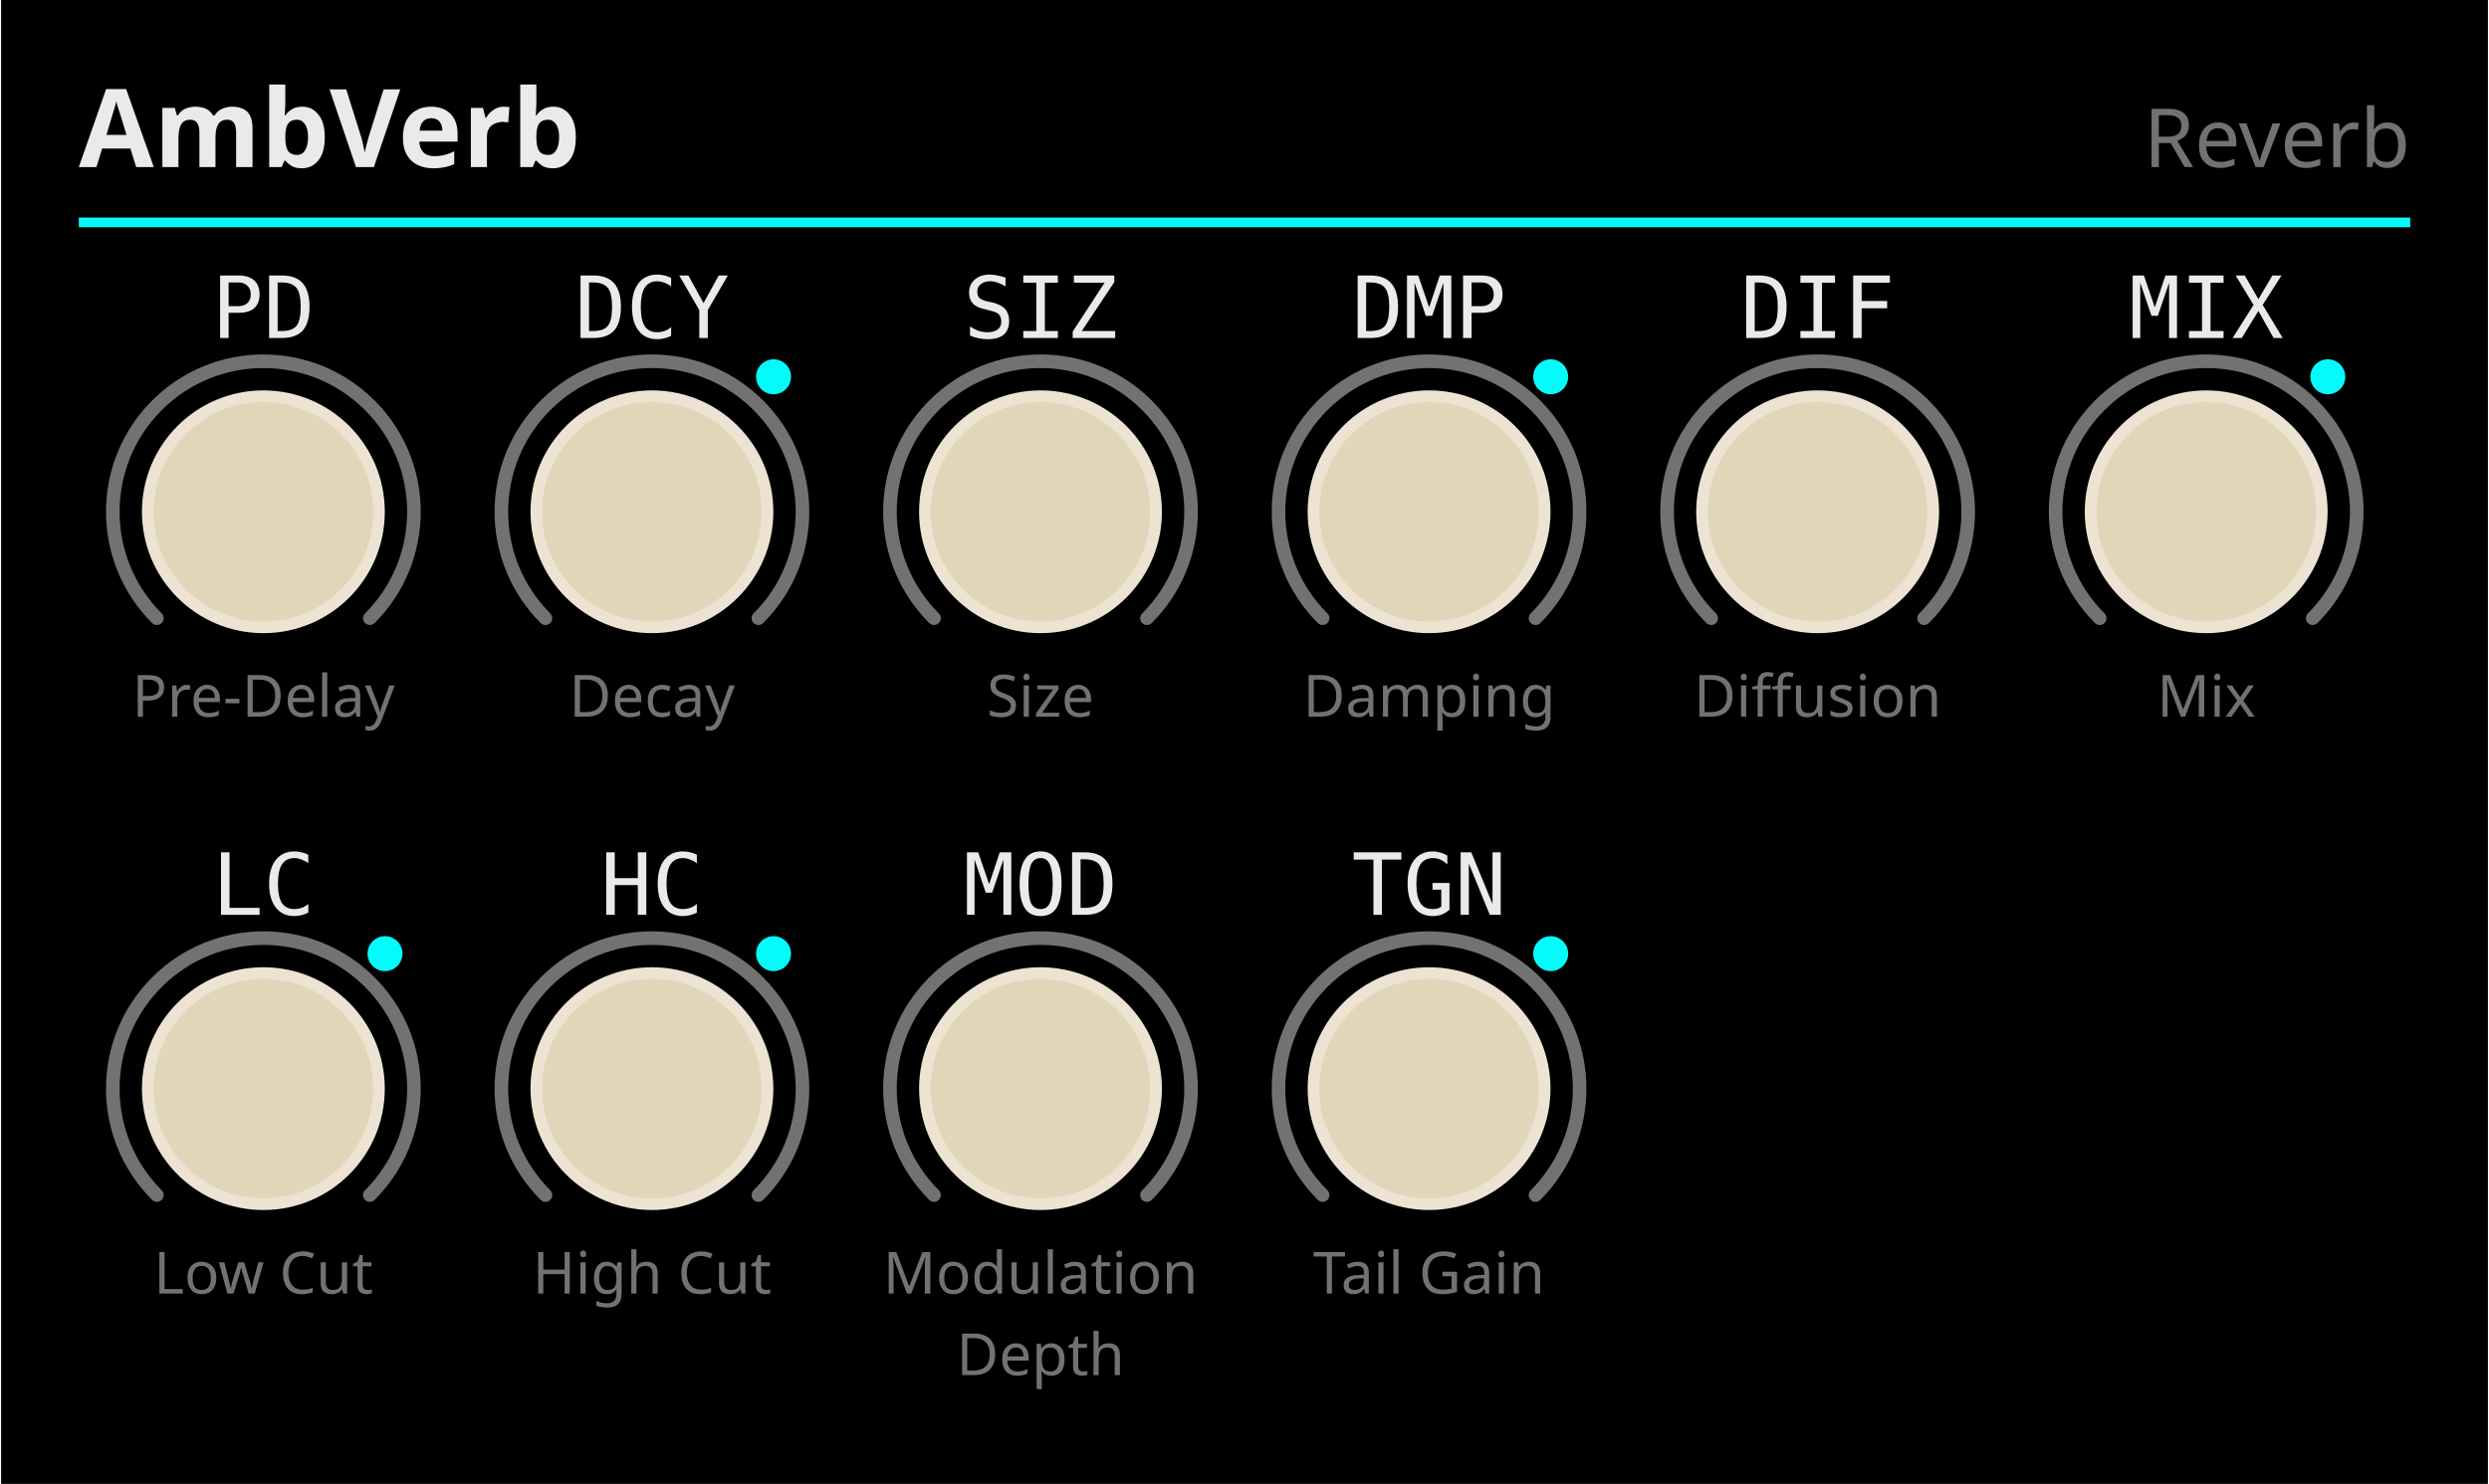
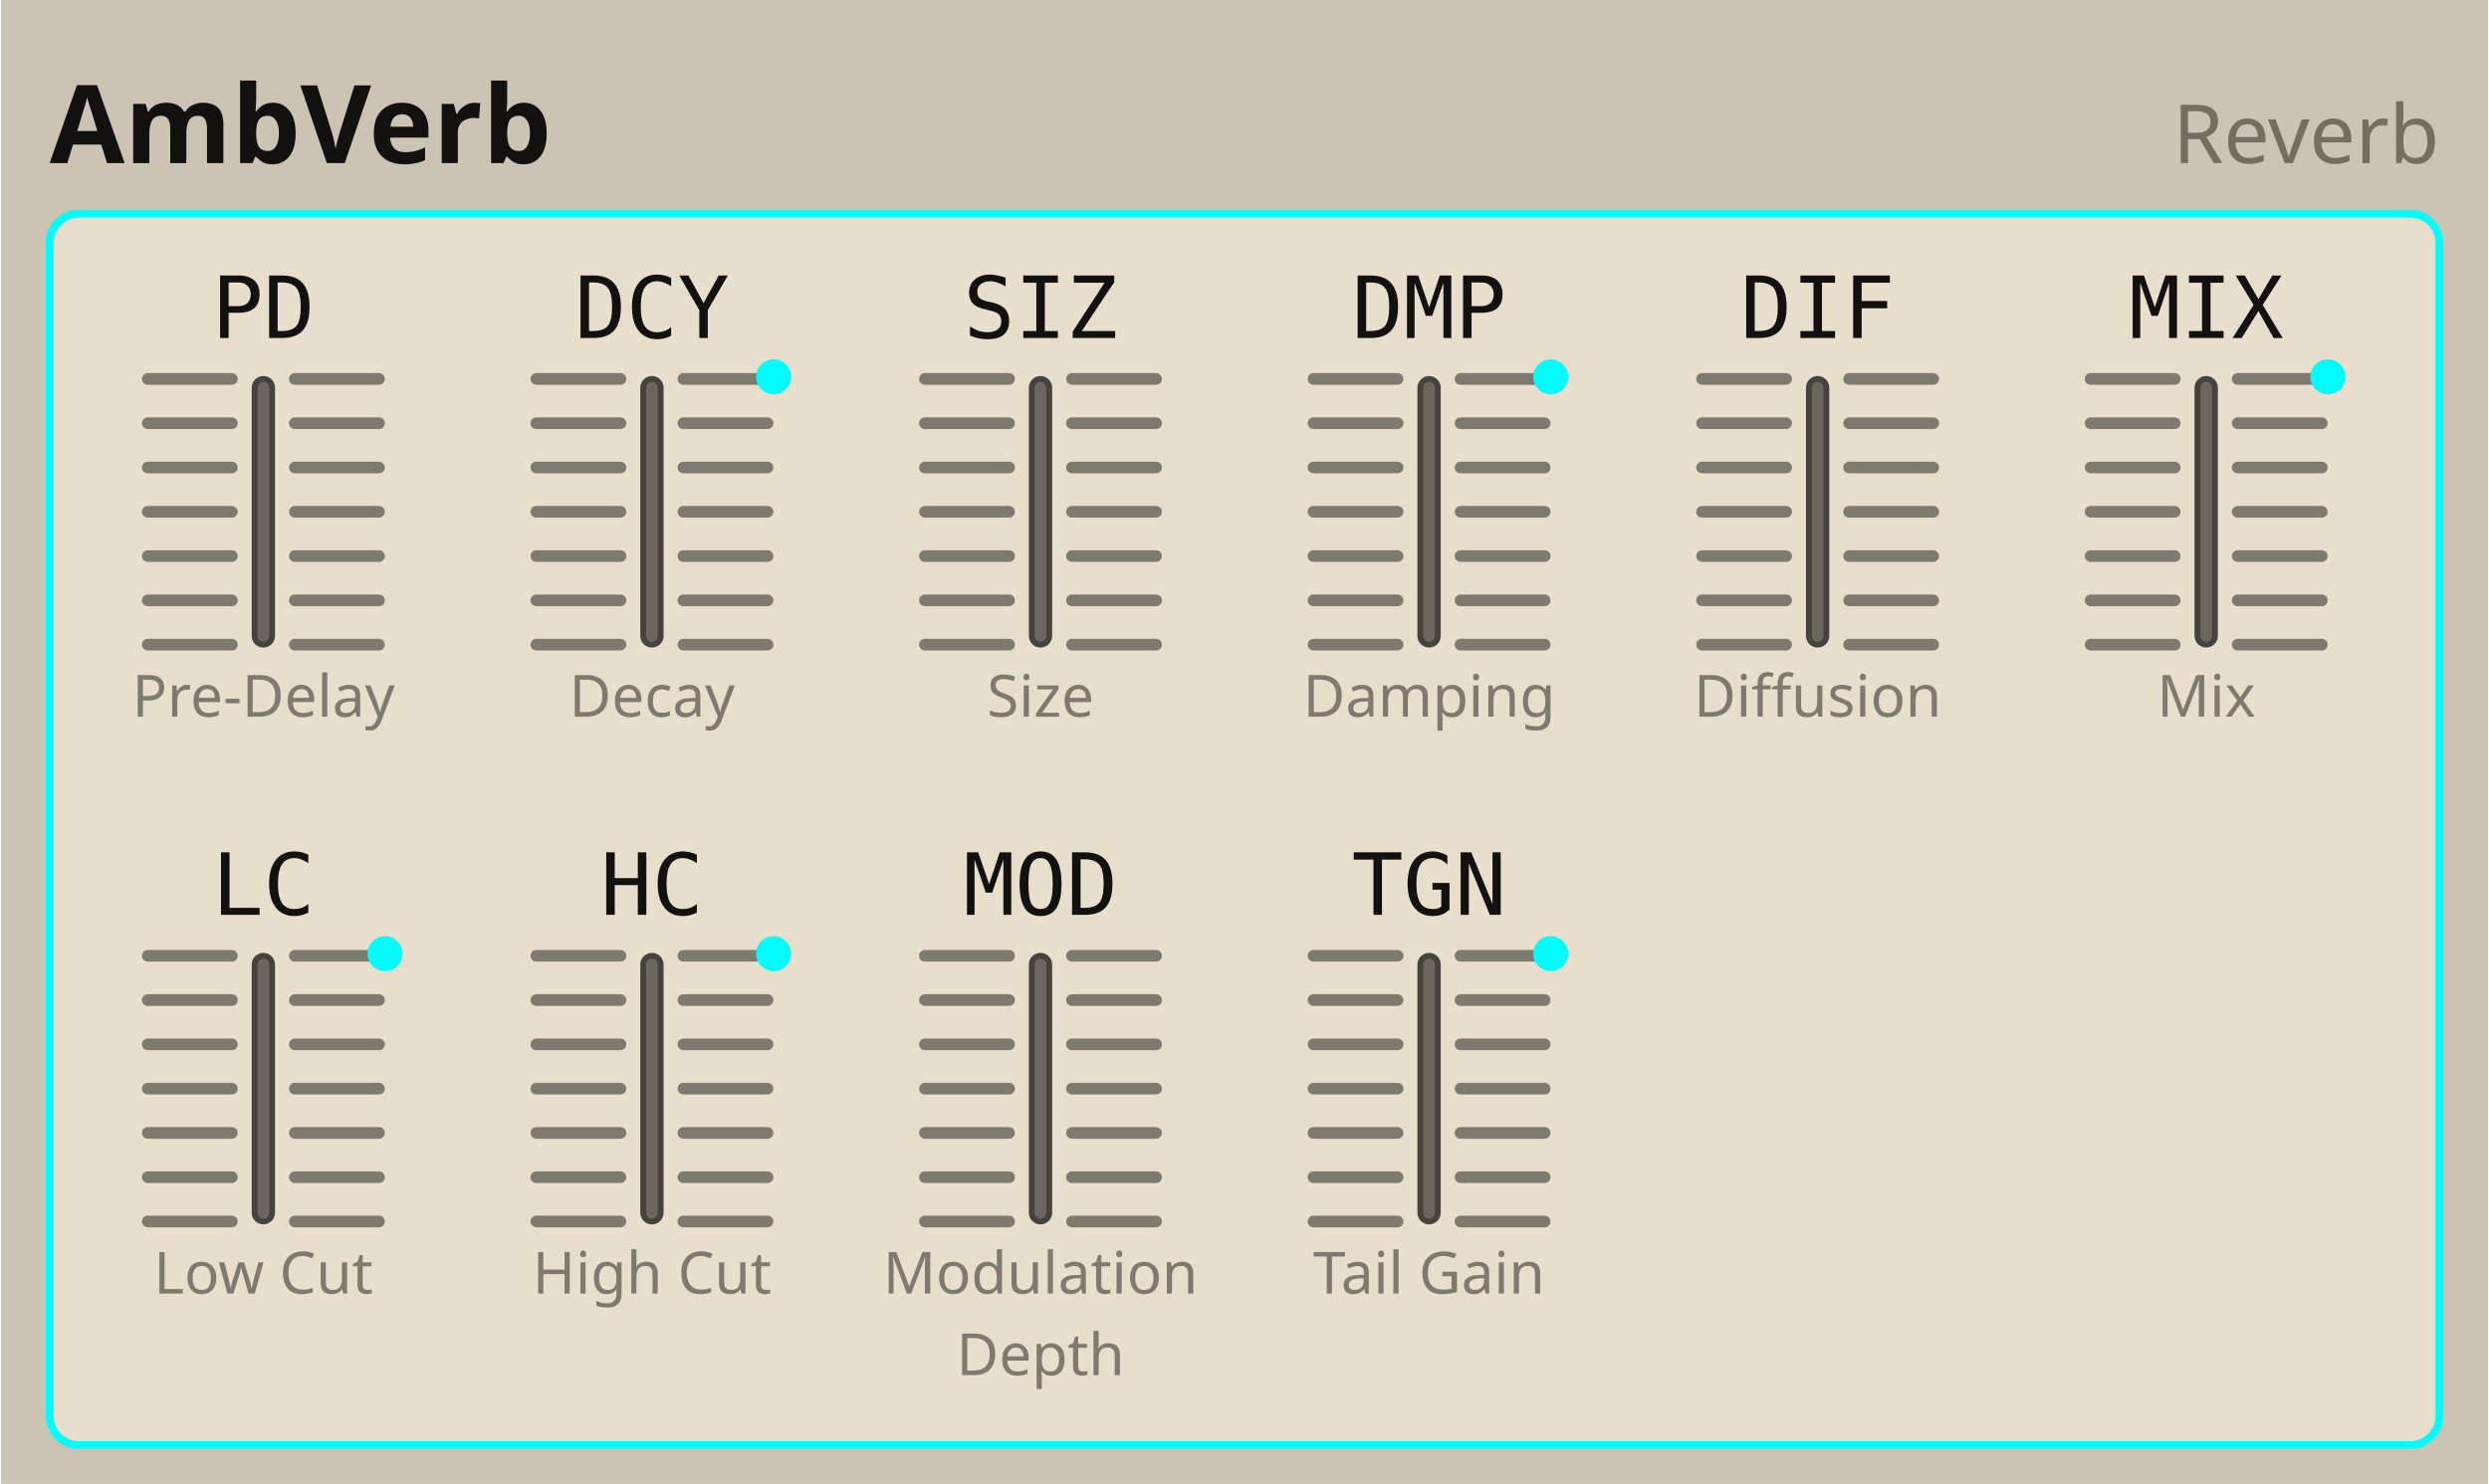
<svg xmlns="http://www.w3.org/2000/svg" viewBox="0 0 128 76.4" width="768" height="458" role="img" aria-label="Ambient Reverb front panel" font-family="ui-sans-serif, system-ui, sans-serif">
-   <rect width="128" height="76.4" fill="#000000" />
-   <text x="4" y="8.6" font-size="5.6" font-weight="600" fill="#eaeaea">AmbVerb</text>
-   <text x="124" y="8.6" font-size="4.2" text-anchor="end" fill="#727272">Reverb</text>
-   <rect x="4" y="11.2" width="120" height="0.5" fill="#03fcfb" />
-   <text x="13.50" y="17.40" font-size="4.4" text-anchor="middle" font-family="ui-monospace, SFMono-Regular, Menlo, monospace" fill="#eaeaea">PD</text>
-   <path d="M 8.02 31.83 A 7.75 7.75 0 1 1 18.98 31.83" fill="none" stroke="#727272" stroke-width="0.7" stroke-linecap="round" />
-   <circle cx="13.50" cy="26.35" r="5.95" fill="#e3d5ba" stroke="#ece3d2" stroke-width="0.6" />
-   <text x="13.50" y="36.90" font-size="3" text-anchor="middle" fill="#727272">Pre-Delay</text>
-   <text x="33.50" y="17.40" font-size="4.4" text-anchor="middle" font-family="ui-monospace, SFMono-Regular, Menlo, monospace" fill="#eaeaea">DCY</text>
-   <path d="M 28.02 31.83 A 7.75 7.75 0 1 1 38.98 31.83" fill="none" stroke="#727272" stroke-width="0.7" stroke-linecap="round" />
-   <circle cx="33.50" cy="26.35" r="5.95" fill="#e3d5ba" stroke="#ece3d2" stroke-width="0.6" />
+   <rect width="128" height="76.4" fill="#cbc3b3" />
+   <text x="2.5" y="8.4" font-size="5.6" font-weight="600" fill="#12110f">AmbVerb</text>
+   <text x="125.5" y="8.4" font-size="4.2" text-anchor="end" fill="#736e61">Reverb</text>
+   <rect x="2.5" y="11.0" width="123.0" height="63.4" rx="1.5" fill="#e7decc" stroke="#03fcfb" stroke-width="0.4" />
+   <text x="13.50" y="17.40" font-size="4.4" text-anchor="middle" font-family="ui-monospace, SFMono-Regular, Menlo, monospace" fill="#121110">PD</text>
+   <rect x="13.05" y="19.51" width="0.90" height="13.68" rx="0.45" fill="#6c665e" stroke="#46423d" stroke-width="0.3" />
+   <line x1="7.55" y1="33.19" x2="11.88" y2="33.19" stroke="#7f7a70" stroke-width="0.6" stroke-linecap="round" />
+   <line x1="15.12" y1="33.19" x2="19.45" y2="33.19" stroke="#7f7a70" stroke-width="0.6" stroke-linecap="round" />
+   <line x1="7.55" y1="30.91" x2="11.88" y2="30.91" stroke="#7f7a70" stroke-width="0.6" stroke-linecap="round" />
+   <line x1="15.12" y1="30.91" x2="19.45" y2="30.91" stroke="#7f7a70" stroke-width="0.6" stroke-linecap="round" />
+   <line x1="7.55" y1="28.63" x2="11.88" y2="28.63" stroke="#7f7a70" stroke-width="0.6" stroke-linecap="round" />
+   <line x1="15.12" y1="28.63" x2="19.45" y2="28.63" stroke="#7f7a70" stroke-width="0.6" stroke-linecap="round" />
+   <line x1="7.55" y1="26.35" x2="11.88" y2="26.35" stroke="#7f7a70" stroke-width="0.6" stroke-linecap="round" />
+   <line x1="15.12" y1="26.35" x2="19.45" y2="26.35" stroke="#7f7a70" stroke-width="0.6" stroke-linecap="round" />
+   <line x1="7.55" y1="24.07" x2="11.88" y2="24.07" stroke="#7f7a70" stroke-width="0.6" stroke-linecap="round" />
+   <line x1="15.12" y1="24.07" x2="19.45" y2="24.07" stroke="#7f7a70" stroke-width="0.6" stroke-linecap="round" />
+   <line x1="7.55" y1="21.79" x2="11.88" y2="21.79" stroke="#7f7a70" stroke-width="0.6" stroke-linecap="round" />
+   <line x1="15.12" y1="21.79" x2="19.45" y2="21.79" stroke="#7f7a70" stroke-width="0.6" stroke-linecap="round" />
+   <line x1="7.55" y1="19.51" x2="11.88" y2="19.51" stroke="#7f7a70" stroke-width="0.6" stroke-linecap="round" />
+   <line x1="15.12" y1="19.51" x2="19.45" y2="19.51" stroke="#7f7a70" stroke-width="0.6" stroke-linecap="round" />
+   <text x="13.50" y="36.90" font-size="3" text-anchor="middle" fill="#7f7a70">Pre-Delay</text>
+   <text x="33.50" y="17.40" font-size="4.4" text-anchor="middle" font-family="ui-monospace, SFMono-Regular, Menlo, monospace" fill="#121110">DCY</text>
+   <rect x="33.05" y="19.51" width="0.90" height="13.68" rx="0.45" fill="#6c665e" stroke="#46423d" stroke-width="0.3" />
+   <line x1="27.55" y1="33.19" x2="31.88" y2="33.19" stroke="#7f7a70" stroke-width="0.6" stroke-linecap="round" />
+   <line x1="35.12" y1="33.19" x2="39.45" y2="33.19" stroke="#7f7a70" stroke-width="0.6" stroke-linecap="round" />
+   <line x1="27.55" y1="30.91" x2="31.88" y2="30.91" stroke="#7f7a70" stroke-width="0.6" stroke-linecap="round" />
+   <line x1="35.12" y1="30.91" x2="39.45" y2="30.91" stroke="#7f7a70" stroke-width="0.6" stroke-linecap="round" />
+   <line x1="27.55" y1="28.63" x2="31.88" y2="28.63" stroke="#7f7a70" stroke-width="0.6" stroke-linecap="round" />
+   <line x1="35.12" y1="28.63" x2="39.45" y2="28.63" stroke="#7f7a70" stroke-width="0.6" stroke-linecap="round" />
+   <line x1="27.55" y1="26.35" x2="31.88" y2="26.35" stroke="#7f7a70" stroke-width="0.6" stroke-linecap="round" />
+   <line x1="35.12" y1="26.35" x2="39.45" y2="26.35" stroke="#7f7a70" stroke-width="0.6" stroke-linecap="round" />
+   <line x1="27.55" y1="24.07" x2="31.88" y2="24.07" stroke="#7f7a70" stroke-width="0.6" stroke-linecap="round" />
+   <line x1="35.12" y1="24.07" x2="39.45" y2="24.07" stroke="#7f7a70" stroke-width="0.6" stroke-linecap="round" />
+   <line x1="27.55" y1="21.79" x2="31.88" y2="21.79" stroke="#7f7a70" stroke-width="0.6" stroke-linecap="round" />
+   <line x1="35.12" y1="21.79" x2="39.45" y2="21.79" stroke="#7f7a70" stroke-width="0.6" stroke-linecap="round" />
+   <line x1="27.55" y1="19.51" x2="31.88" y2="19.51" stroke="#7f7a70" stroke-width="0.6" stroke-linecap="round" />
+   <line x1="35.12" y1="19.51" x2="39.45" y2="19.51" stroke="#7f7a70" stroke-width="0.6" stroke-linecap="round" />
  <circle cx="39.76" cy="19.40" r="0.9" fill="#03fcfb" />
-   <text x="33.50" y="36.90" font-size="3" text-anchor="middle" fill="#727272">Decay</text>
-   <text x="53.50" y="17.40" font-size="4.4" text-anchor="middle" font-family="ui-monospace, SFMono-Regular, Menlo, monospace" fill="#eaeaea">SIZ</text>
-   <path d="M 48.02 31.83 A 7.75 7.75 0 1 1 58.98 31.83" fill="none" stroke="#727272" stroke-width="0.7" stroke-linecap="round" />
-   <circle cx="53.50" cy="26.35" r="5.95" fill="#e3d5ba" stroke="#ece3d2" stroke-width="0.6" />
-   <text x="53.50" y="36.90" font-size="3" text-anchor="middle" fill="#727272">Size</text>
-   <text x="73.50" y="17.40" font-size="4.4" text-anchor="middle" font-family="ui-monospace, SFMono-Regular, Menlo, monospace" fill="#eaeaea">DMP</text>
-   <path d="M 68.02 31.83 A 7.75 7.75 0 1 1 78.98 31.83" fill="none" stroke="#727272" stroke-width="0.7" stroke-linecap="round" />
-   <circle cx="73.50" cy="26.35" r="5.95" fill="#e3d5ba" stroke="#ece3d2" stroke-width="0.6" />
+   <text x="33.50" y="36.90" font-size="3" text-anchor="middle" fill="#7f7a70">Decay</text>
+   <text x="53.50" y="17.40" font-size="4.4" text-anchor="middle" font-family="ui-monospace, SFMono-Regular, Menlo, monospace" fill="#121110">SIZ</text>
+   <rect x="53.05" y="19.51" width="0.90" height="13.68" rx="0.45" fill="#6c665e" stroke="#46423d" stroke-width="0.3" />
+   <line x1="47.55" y1="33.19" x2="51.88" y2="33.19" stroke="#7f7a70" stroke-width="0.6" stroke-linecap="round" />
+   <line x1="55.12" y1="33.19" x2="59.45" y2="33.19" stroke="#7f7a70" stroke-width="0.6" stroke-linecap="round" />
+   <line x1="47.55" y1="30.91" x2="51.88" y2="30.91" stroke="#7f7a70" stroke-width="0.6" stroke-linecap="round" />
+   <line x1="55.12" y1="30.91" x2="59.45" y2="30.91" stroke="#7f7a70" stroke-width="0.6" stroke-linecap="round" />
+   <line x1="47.55" y1="28.63" x2="51.88" y2="28.63" stroke="#7f7a70" stroke-width="0.6" stroke-linecap="round" />
+   <line x1="55.12" y1="28.63" x2="59.45" y2="28.63" stroke="#7f7a70" stroke-width="0.6" stroke-linecap="round" />
+   <line x1="47.55" y1="26.35" x2="51.88" y2="26.35" stroke="#7f7a70" stroke-width="0.6" stroke-linecap="round" />
+   <line x1="55.12" y1="26.35" x2="59.45" y2="26.35" stroke="#7f7a70" stroke-width="0.6" stroke-linecap="round" />
+   <line x1="47.55" y1="24.07" x2="51.88" y2="24.07" stroke="#7f7a70" stroke-width="0.6" stroke-linecap="round" />
+   <line x1="55.12" y1="24.07" x2="59.45" y2="24.07" stroke="#7f7a70" stroke-width="0.6" stroke-linecap="round" />
+   <line x1="47.55" y1="21.79" x2="51.88" y2="21.79" stroke="#7f7a70" stroke-width="0.6" stroke-linecap="round" />
+   <line x1="55.12" y1="21.79" x2="59.45" y2="21.79" stroke="#7f7a70" stroke-width="0.6" stroke-linecap="round" />
+   <line x1="47.55" y1="19.51" x2="51.88" y2="19.51" stroke="#7f7a70" stroke-width="0.6" stroke-linecap="round" />
+   <line x1="55.12" y1="19.51" x2="59.45" y2="19.51" stroke="#7f7a70" stroke-width="0.6" stroke-linecap="round" />
+   <text x="53.50" y="36.90" font-size="3" text-anchor="middle" fill="#7f7a70">Size</text>
+   <text x="73.50" y="17.40" font-size="4.4" text-anchor="middle" font-family="ui-monospace, SFMono-Regular, Menlo, monospace" fill="#121110">DMP</text>
+   <rect x="73.05" y="19.51" width="0.90" height="13.68" rx="0.45" fill="#6c665e" stroke="#46423d" stroke-width="0.3" />
+   <line x1="67.55" y1="33.19" x2="71.88" y2="33.19" stroke="#7f7a70" stroke-width="0.6" stroke-linecap="round" />
+   <line x1="75.12" y1="33.19" x2="79.45" y2="33.19" stroke="#7f7a70" stroke-width="0.6" stroke-linecap="round" />
+   <line x1="67.55" y1="30.91" x2="71.88" y2="30.91" stroke="#7f7a70" stroke-width="0.6" stroke-linecap="round" />
+   <line x1="75.12" y1="30.91" x2="79.45" y2="30.91" stroke="#7f7a70" stroke-width="0.6" stroke-linecap="round" />
+   <line x1="67.55" y1="28.63" x2="71.88" y2="28.63" stroke="#7f7a70" stroke-width="0.6" stroke-linecap="round" />
+   <line x1="75.12" y1="28.63" x2="79.45" y2="28.63" stroke="#7f7a70" stroke-width="0.6" stroke-linecap="round" />
+   <line x1="67.55" y1="26.35" x2="71.88" y2="26.35" stroke="#7f7a70" stroke-width="0.6" stroke-linecap="round" />
+   <line x1="75.12" y1="26.35" x2="79.45" y2="26.35" stroke="#7f7a70" stroke-width="0.6" stroke-linecap="round" />
+   <line x1="67.55" y1="24.07" x2="71.88" y2="24.07" stroke="#7f7a70" stroke-width="0.6" stroke-linecap="round" />
+   <line x1="75.12" y1="24.07" x2="79.45" y2="24.07" stroke="#7f7a70" stroke-width="0.6" stroke-linecap="round" />
+   <line x1="67.55" y1="21.79" x2="71.88" y2="21.79" stroke="#7f7a70" stroke-width="0.6" stroke-linecap="round" />
+   <line x1="75.12" y1="21.79" x2="79.45" y2="21.79" stroke="#7f7a70" stroke-width="0.6" stroke-linecap="round" />
+   <line x1="67.55" y1="19.51" x2="71.88" y2="19.51" stroke="#7f7a70" stroke-width="0.6" stroke-linecap="round" />
+   <line x1="75.12" y1="19.51" x2="79.45" y2="19.51" stroke="#7f7a70" stroke-width="0.6" stroke-linecap="round" />
  <circle cx="79.76" cy="19.40" r="0.9" fill="#03fcfb" />
-   <text x="73.50" y="36.90" font-size="3" text-anchor="middle" fill="#727272">Damping</text>
-   <text x="93.50" y="17.40" font-size="4.4" text-anchor="middle" font-family="ui-monospace, SFMono-Regular, Menlo, monospace" fill="#eaeaea">DIF</text>
-   <path d="M 88.02 31.83 A 7.75 7.75 0 1 1 98.98 31.83" fill="none" stroke="#727272" stroke-width="0.7" stroke-linecap="round" />
-   <circle cx="93.50" cy="26.35" r="5.95" fill="#e3d5ba" stroke="#ece3d2" stroke-width="0.6" />
-   <text x="93.50" y="36.90" font-size="3" text-anchor="middle" fill="#727272">Diffusion</text>
-   <text x="113.50" y="17.40" font-size="4.4" text-anchor="middle" font-family="ui-monospace, SFMono-Regular, Menlo, monospace" fill="#eaeaea">MIX</text>
-   <path d="M 108.02 31.83 A 7.75 7.75 0 1 1 118.98 31.83" fill="none" stroke="#727272" stroke-width="0.7" stroke-linecap="round" />
-   <circle cx="113.50" cy="26.35" r="5.95" fill="#e3d5ba" stroke="#ece3d2" stroke-width="0.6" />
+   <text x="73.50" y="36.90" font-size="3" text-anchor="middle" fill="#7f7a70">Damping</text>
+   <text x="93.50" y="17.40" font-size="4.4" text-anchor="middle" font-family="ui-monospace, SFMono-Regular, Menlo, monospace" fill="#121110">DIF</text>
+   <rect x="93.05" y="19.51" width="0.90" height="13.68" rx="0.45" fill="#6c665e" stroke="#46423d" stroke-width="0.3" />
+   <line x1="87.55" y1="33.19" x2="91.88" y2="33.19" stroke="#7f7a70" stroke-width="0.6" stroke-linecap="round" />
+   <line x1="95.12" y1="33.19" x2="99.45" y2="33.19" stroke="#7f7a70" stroke-width="0.6" stroke-linecap="round" />
+   <line x1="87.55" y1="30.91" x2="91.88" y2="30.91" stroke="#7f7a70" stroke-width="0.6" stroke-linecap="round" />
+   <line x1="95.12" y1="30.91" x2="99.45" y2="30.91" stroke="#7f7a70" stroke-width="0.6" stroke-linecap="round" />
+   <line x1="87.55" y1="28.63" x2="91.88" y2="28.63" stroke="#7f7a70" stroke-width="0.6" stroke-linecap="round" />
+   <line x1="95.12" y1="28.63" x2="99.45" y2="28.63" stroke="#7f7a70" stroke-width="0.6" stroke-linecap="round" />
+   <line x1="87.55" y1="26.35" x2="91.88" y2="26.35" stroke="#7f7a70" stroke-width="0.6" stroke-linecap="round" />
+   <line x1="95.12" y1="26.35" x2="99.45" y2="26.35" stroke="#7f7a70" stroke-width="0.6" stroke-linecap="round" />
+   <line x1="87.55" y1="24.07" x2="91.88" y2="24.07" stroke="#7f7a70" stroke-width="0.6" stroke-linecap="round" />
+   <line x1="95.12" y1="24.07" x2="99.45" y2="24.07" stroke="#7f7a70" stroke-width="0.6" stroke-linecap="round" />
+   <line x1="87.55" y1="21.79" x2="91.88" y2="21.79" stroke="#7f7a70" stroke-width="0.6" stroke-linecap="round" />
+   <line x1="95.12" y1="21.79" x2="99.45" y2="21.79" stroke="#7f7a70" stroke-width="0.6" stroke-linecap="round" />
+   <line x1="87.55" y1="19.51" x2="91.88" y2="19.51" stroke="#7f7a70" stroke-width="0.6" stroke-linecap="round" />
+   <line x1="95.12" y1="19.51" x2="99.45" y2="19.51" stroke="#7f7a70" stroke-width="0.6" stroke-linecap="round" />
+   <text x="93.50" y="36.90" font-size="3" text-anchor="middle" fill="#7f7a70">Diffusion</text>
+   <text x="113.50" y="17.40" font-size="4.4" text-anchor="middle" font-family="ui-monospace, SFMono-Regular, Menlo, monospace" fill="#121110">MIX</text>
+   <rect x="113.05" y="19.51" width="0.90" height="13.68" rx="0.45" fill="#6c665e" stroke="#46423d" stroke-width="0.3" />
+   <line x1="107.55" y1="33.19" x2="111.88" y2="33.19" stroke="#7f7a70" stroke-width="0.6" stroke-linecap="round" />
+   <line x1="115.12" y1="33.19" x2="119.45" y2="33.19" stroke="#7f7a70" stroke-width="0.6" stroke-linecap="round" />
+   <line x1="107.55" y1="30.91" x2="111.88" y2="30.91" stroke="#7f7a70" stroke-width="0.6" stroke-linecap="round" />
+   <line x1="115.12" y1="30.91" x2="119.45" y2="30.91" stroke="#7f7a70" stroke-width="0.6" stroke-linecap="round" />
+   <line x1="107.55" y1="28.63" x2="111.88" y2="28.63" stroke="#7f7a70" stroke-width="0.6" stroke-linecap="round" />
+   <line x1="115.12" y1="28.63" x2="119.45" y2="28.63" stroke="#7f7a70" stroke-width="0.6" stroke-linecap="round" />
+   <line x1="107.55" y1="26.35" x2="111.88" y2="26.35" stroke="#7f7a70" stroke-width="0.6" stroke-linecap="round" />
+   <line x1="115.12" y1="26.35" x2="119.45" y2="26.35" stroke="#7f7a70" stroke-width="0.6" stroke-linecap="round" />
+   <line x1="107.55" y1="24.07" x2="111.88" y2="24.07" stroke="#7f7a70" stroke-width="0.6" stroke-linecap="round" />
+   <line x1="115.12" y1="24.07" x2="119.45" y2="24.07" stroke="#7f7a70" stroke-width="0.6" stroke-linecap="round" />
+   <line x1="107.55" y1="21.79" x2="111.88" y2="21.79" stroke="#7f7a70" stroke-width="0.6" stroke-linecap="round" />
+   <line x1="115.12" y1="21.79" x2="119.45" y2="21.79" stroke="#7f7a70" stroke-width="0.6" stroke-linecap="round" />
+   <line x1="107.55" y1="19.51" x2="111.88" y2="19.51" stroke="#7f7a70" stroke-width="0.6" stroke-linecap="round" />
+   <line x1="115.12" y1="19.51" x2="119.45" y2="19.51" stroke="#7f7a70" stroke-width="0.6" stroke-linecap="round" />
  <circle cx="119.76" cy="19.40" r="0.9" fill="#03fcfb" />
-   <text x="113.50" y="36.90" font-size="3" text-anchor="middle" fill="#727272">Mix</text>
-   <text x="13.50" y="47.10" font-size="4.4" text-anchor="middle" font-family="ui-monospace, SFMono-Regular, Menlo, monospace" fill="#eaeaea">LC</text>
-   <path d="M 8.02 61.53 A 7.75 7.75 0 1 1 18.98 61.53" fill="none" stroke="#727272" stroke-width="0.7" stroke-linecap="round" />
-   <circle cx="13.50" cy="56.05" r="5.95" fill="#e3d5ba" stroke="#ece3d2" stroke-width="0.6" />
+   <text x="113.50" y="36.90" font-size="3" text-anchor="middle" fill="#7f7a70">Mix</text>
+   <text x="13.50" y="47.10" font-size="4.4" text-anchor="middle" font-family="ui-monospace, SFMono-Regular, Menlo, monospace" fill="#121110">LC</text>
+   <rect x="13.05" y="49.21" width="0.90" height="13.68" rx="0.45" fill="#6c665e" stroke="#46423d" stroke-width="0.3" />
+   <line x1="7.55" y1="62.89" x2="11.88" y2="62.89" stroke="#7f7a70" stroke-width="0.6" stroke-linecap="round" />
+   <line x1="15.12" y1="62.89" x2="19.45" y2="62.89" stroke="#7f7a70" stroke-width="0.6" stroke-linecap="round" />
+   <line x1="7.55" y1="60.61" x2="11.88" y2="60.61" stroke="#7f7a70" stroke-width="0.6" stroke-linecap="round" />
+   <line x1="15.12" y1="60.61" x2="19.45" y2="60.61" stroke="#7f7a70" stroke-width="0.6" stroke-linecap="round" />
+   <line x1="7.55" y1="58.33" x2="11.88" y2="58.33" stroke="#7f7a70" stroke-width="0.6" stroke-linecap="round" />
+   <line x1="15.12" y1="58.33" x2="19.45" y2="58.33" stroke="#7f7a70" stroke-width="0.6" stroke-linecap="round" />
+   <line x1="7.55" y1="56.05" x2="11.88" y2="56.05" stroke="#7f7a70" stroke-width="0.6" stroke-linecap="round" />
+   <line x1="15.12" y1="56.05" x2="19.45" y2="56.05" stroke="#7f7a70" stroke-width="0.6" stroke-linecap="round" />
+   <line x1="7.55" y1="53.77" x2="11.88" y2="53.77" stroke="#7f7a70" stroke-width="0.6" stroke-linecap="round" />
+   <line x1="15.12" y1="53.77" x2="19.45" y2="53.77" stroke="#7f7a70" stroke-width="0.6" stroke-linecap="round" />
+   <line x1="7.55" y1="51.49" x2="11.88" y2="51.49" stroke="#7f7a70" stroke-width="0.6" stroke-linecap="round" />
+   <line x1="15.12" y1="51.49" x2="19.45" y2="51.49" stroke="#7f7a70" stroke-width="0.6" stroke-linecap="round" />
+   <line x1="7.55" y1="49.21" x2="11.88" y2="49.21" stroke="#7f7a70" stroke-width="0.6" stroke-linecap="round" />
+   <line x1="15.12" y1="49.21" x2="19.45" y2="49.21" stroke="#7f7a70" stroke-width="0.6" stroke-linecap="round" />
  <circle cx="19.76" cy="49.10" r="0.9" fill="#03fcfb" />
-   <text x="13.50" y="66.60" font-size="3" text-anchor="middle" fill="#727272">Low Cut</text>
-   <text x="33.50" y="47.10" font-size="4.4" text-anchor="middle" font-family="ui-monospace, SFMono-Regular, Menlo, monospace" fill="#eaeaea">HC</text>
-   <path d="M 28.02 61.53 A 7.75 7.75 0 1 1 38.98 61.53" fill="none" stroke="#727272" stroke-width="0.7" stroke-linecap="round" />
-   <circle cx="33.50" cy="56.05" r="5.95" fill="#e3d5ba" stroke="#ece3d2" stroke-width="0.6" />
+   <text x="13.50" y="66.60" font-size="3" text-anchor="middle" fill="#7f7a70">Low Cut</text>
+   <text x="33.50" y="47.10" font-size="4.4" text-anchor="middle" font-family="ui-monospace, SFMono-Regular, Menlo, monospace" fill="#121110">HC</text>
+   <rect x="33.05" y="49.21" width="0.90" height="13.68" rx="0.45" fill="#6c665e" stroke="#46423d" stroke-width="0.3" />
+   <line x1="27.55" y1="62.89" x2="31.88" y2="62.89" stroke="#7f7a70" stroke-width="0.6" stroke-linecap="round" />
+   <line x1="35.12" y1="62.89" x2="39.45" y2="62.89" stroke="#7f7a70" stroke-width="0.6" stroke-linecap="round" />
+   <line x1="27.55" y1="60.61" x2="31.88" y2="60.61" stroke="#7f7a70" stroke-width="0.6" stroke-linecap="round" />
+   <line x1="35.12" y1="60.61" x2="39.45" y2="60.61" stroke="#7f7a70" stroke-width="0.6" stroke-linecap="round" />
+   <line x1="27.55" y1="58.33" x2="31.88" y2="58.33" stroke="#7f7a70" stroke-width="0.6" stroke-linecap="round" />
+   <line x1="35.12" y1="58.33" x2="39.45" y2="58.33" stroke="#7f7a70" stroke-width="0.6" stroke-linecap="round" />
+   <line x1="27.55" y1="56.05" x2="31.88" y2="56.05" stroke="#7f7a70" stroke-width="0.6" stroke-linecap="round" />
+   <line x1="35.12" y1="56.05" x2="39.45" y2="56.05" stroke="#7f7a70" stroke-width="0.6" stroke-linecap="round" />
+   <line x1="27.55" y1="53.77" x2="31.88" y2="53.77" stroke="#7f7a70" stroke-width="0.6" stroke-linecap="round" />
+   <line x1="35.12" y1="53.77" x2="39.45" y2="53.77" stroke="#7f7a70" stroke-width="0.6" stroke-linecap="round" />
+   <line x1="27.55" y1="51.49" x2="31.88" y2="51.49" stroke="#7f7a70" stroke-width="0.6" stroke-linecap="round" />
+   <line x1="35.12" y1="51.49" x2="39.45" y2="51.49" stroke="#7f7a70" stroke-width="0.6" stroke-linecap="round" />
+   <line x1="27.55" y1="49.21" x2="31.88" y2="49.21" stroke="#7f7a70" stroke-width="0.6" stroke-linecap="round" />
+   <line x1="35.12" y1="49.21" x2="39.45" y2="49.21" stroke="#7f7a70" stroke-width="0.6" stroke-linecap="round" />
  <circle cx="39.76" cy="49.10" r="0.9" fill="#03fcfb" />
-   <text x="33.50" y="66.60" font-size="3" text-anchor="middle" fill="#727272">High Cut</text>
-   <text x="53.50" y="47.10" font-size="4.4" text-anchor="middle" font-family="ui-monospace, SFMono-Regular, Menlo, monospace" fill="#eaeaea">MOD</text>
-   <path d="M 48.02 61.53 A 7.75 7.75 0 1 1 58.98 61.53" fill="none" stroke="#727272" stroke-width="0.7" stroke-linecap="round" />
-   <circle cx="53.50" cy="56.05" r="5.95" fill="#e3d5ba" stroke="#ece3d2" stroke-width="0.6" />
-   <text x="53.50" y="66.60" font-size="3" text-anchor="middle" fill="#727272">Modulation</text>
-   <text x="53.50" y="70.80" font-size="3" text-anchor="middle" fill="#727272">Depth</text>
-   <text x="73.50" y="47.10" font-size="4.4" text-anchor="middle" font-family="ui-monospace, SFMono-Regular, Menlo, monospace" fill="#eaeaea">TGN</text>
-   <path d="M 68.02 61.53 A 7.75 7.75 0 1 1 78.98 61.53" fill="none" stroke="#727272" stroke-width="0.7" stroke-linecap="round" />
-   <circle cx="73.50" cy="56.05" r="5.95" fill="#e3d5ba" stroke="#ece3d2" stroke-width="0.6" />
+   <text x="33.50" y="66.60" font-size="3" text-anchor="middle" fill="#7f7a70">High Cut</text>
+   <text x="53.50" y="47.10" font-size="4.4" text-anchor="middle" font-family="ui-monospace, SFMono-Regular, Menlo, monospace" fill="#121110">MOD</text>
+   <rect x="53.05" y="49.21" width="0.90" height="13.68" rx="0.45" fill="#6c665e" stroke="#46423d" stroke-width="0.3" />
+   <line x1="47.55" y1="62.89" x2="51.88" y2="62.89" stroke="#7f7a70" stroke-width="0.6" stroke-linecap="round" />
+   <line x1="55.12" y1="62.89" x2="59.45" y2="62.89" stroke="#7f7a70" stroke-width="0.6" stroke-linecap="round" />
+   <line x1="47.55" y1="60.61" x2="51.88" y2="60.61" stroke="#7f7a70" stroke-width="0.6" stroke-linecap="round" />
+   <line x1="55.12" y1="60.61" x2="59.45" y2="60.61" stroke="#7f7a70" stroke-width="0.6" stroke-linecap="round" />
+   <line x1="47.55" y1="58.33" x2="51.88" y2="58.33" stroke="#7f7a70" stroke-width="0.6" stroke-linecap="round" />
+   <line x1="55.12" y1="58.33" x2="59.45" y2="58.33" stroke="#7f7a70" stroke-width="0.6" stroke-linecap="round" />
+   <line x1="47.55" y1="56.05" x2="51.88" y2="56.05" stroke="#7f7a70" stroke-width="0.6" stroke-linecap="round" />
+   <line x1="55.12" y1="56.05" x2="59.45" y2="56.05" stroke="#7f7a70" stroke-width="0.6" stroke-linecap="round" />
+   <line x1="47.55" y1="53.77" x2="51.88" y2="53.77" stroke="#7f7a70" stroke-width="0.6" stroke-linecap="round" />
+   <line x1="55.12" y1="53.77" x2="59.45" y2="53.77" stroke="#7f7a70" stroke-width="0.6" stroke-linecap="round" />
+   <line x1="47.55" y1="51.49" x2="51.88" y2="51.49" stroke="#7f7a70" stroke-width="0.6" stroke-linecap="round" />
+   <line x1="55.12" y1="51.49" x2="59.45" y2="51.49" stroke="#7f7a70" stroke-width="0.6" stroke-linecap="round" />
+   <line x1="47.55" y1="49.21" x2="51.88" y2="49.21" stroke="#7f7a70" stroke-width="0.6" stroke-linecap="round" />
+   <line x1="55.12" y1="49.21" x2="59.45" y2="49.21" stroke="#7f7a70" stroke-width="0.6" stroke-linecap="round" />
+   <text x="53.50" y="66.60" font-size="3" text-anchor="middle" fill="#7f7a70">Modulation</text>
+   <text x="53.50" y="70.80" font-size="3" text-anchor="middle" fill="#7f7a70">Depth</text>
+   <text x="73.50" y="47.10" font-size="4.4" text-anchor="middle" font-family="ui-monospace, SFMono-Regular, Menlo, monospace" fill="#121110">TGN</text>
+   <rect x="73.05" y="49.21" width="0.90" height="13.68" rx="0.45" fill="#6c665e" stroke="#46423d" stroke-width="0.3" />
+   <line x1="67.55" y1="62.89" x2="71.88" y2="62.89" stroke="#7f7a70" stroke-width="0.6" stroke-linecap="round" />
+   <line x1="75.12" y1="62.89" x2="79.45" y2="62.89" stroke="#7f7a70" stroke-width="0.6" stroke-linecap="round" />
+   <line x1="67.55" y1="60.61" x2="71.88" y2="60.61" stroke="#7f7a70" stroke-width="0.6" stroke-linecap="round" />
+   <line x1="75.12" y1="60.61" x2="79.45" y2="60.61" stroke="#7f7a70" stroke-width="0.6" stroke-linecap="round" />
+   <line x1="67.55" y1="58.33" x2="71.88" y2="58.33" stroke="#7f7a70" stroke-width="0.6" stroke-linecap="round" />
+   <line x1="75.12" y1="58.33" x2="79.45" y2="58.33" stroke="#7f7a70" stroke-width="0.6" stroke-linecap="round" />
+   <line x1="67.55" y1="56.05" x2="71.88" y2="56.05" stroke="#7f7a70" stroke-width="0.6" stroke-linecap="round" />
+   <line x1="75.12" y1="56.05" x2="79.45" y2="56.05" stroke="#7f7a70" stroke-width="0.6" stroke-linecap="round" />
+   <line x1="67.55" y1="53.77" x2="71.88" y2="53.77" stroke="#7f7a70" stroke-width="0.6" stroke-linecap="round" />
+   <line x1="75.12" y1="53.77" x2="79.45" y2="53.77" stroke="#7f7a70" stroke-width="0.6" stroke-linecap="round" />
+   <line x1="67.55" y1="51.49" x2="71.88" y2="51.49" stroke="#7f7a70" stroke-width="0.6" stroke-linecap="round" />
+   <line x1="75.12" y1="51.49" x2="79.45" y2="51.49" stroke="#7f7a70" stroke-width="0.6" stroke-linecap="round" />
+   <line x1="67.55" y1="49.21" x2="71.88" y2="49.21" stroke="#7f7a70" stroke-width="0.6" stroke-linecap="round" />
+   <line x1="75.12" y1="49.21" x2="79.45" y2="49.21" stroke="#7f7a70" stroke-width="0.6" stroke-linecap="round" />
  <circle cx="79.76" cy="49.10" r="0.9" fill="#03fcfb" />
-   <text x="73.50" y="66.60" font-size="3" text-anchor="middle" fill="#727272">Tail Gain</text>
+   <text x="73.50" y="66.60" font-size="3" text-anchor="middle" fill="#7f7a70">Tail Gain</text>
</svg>
